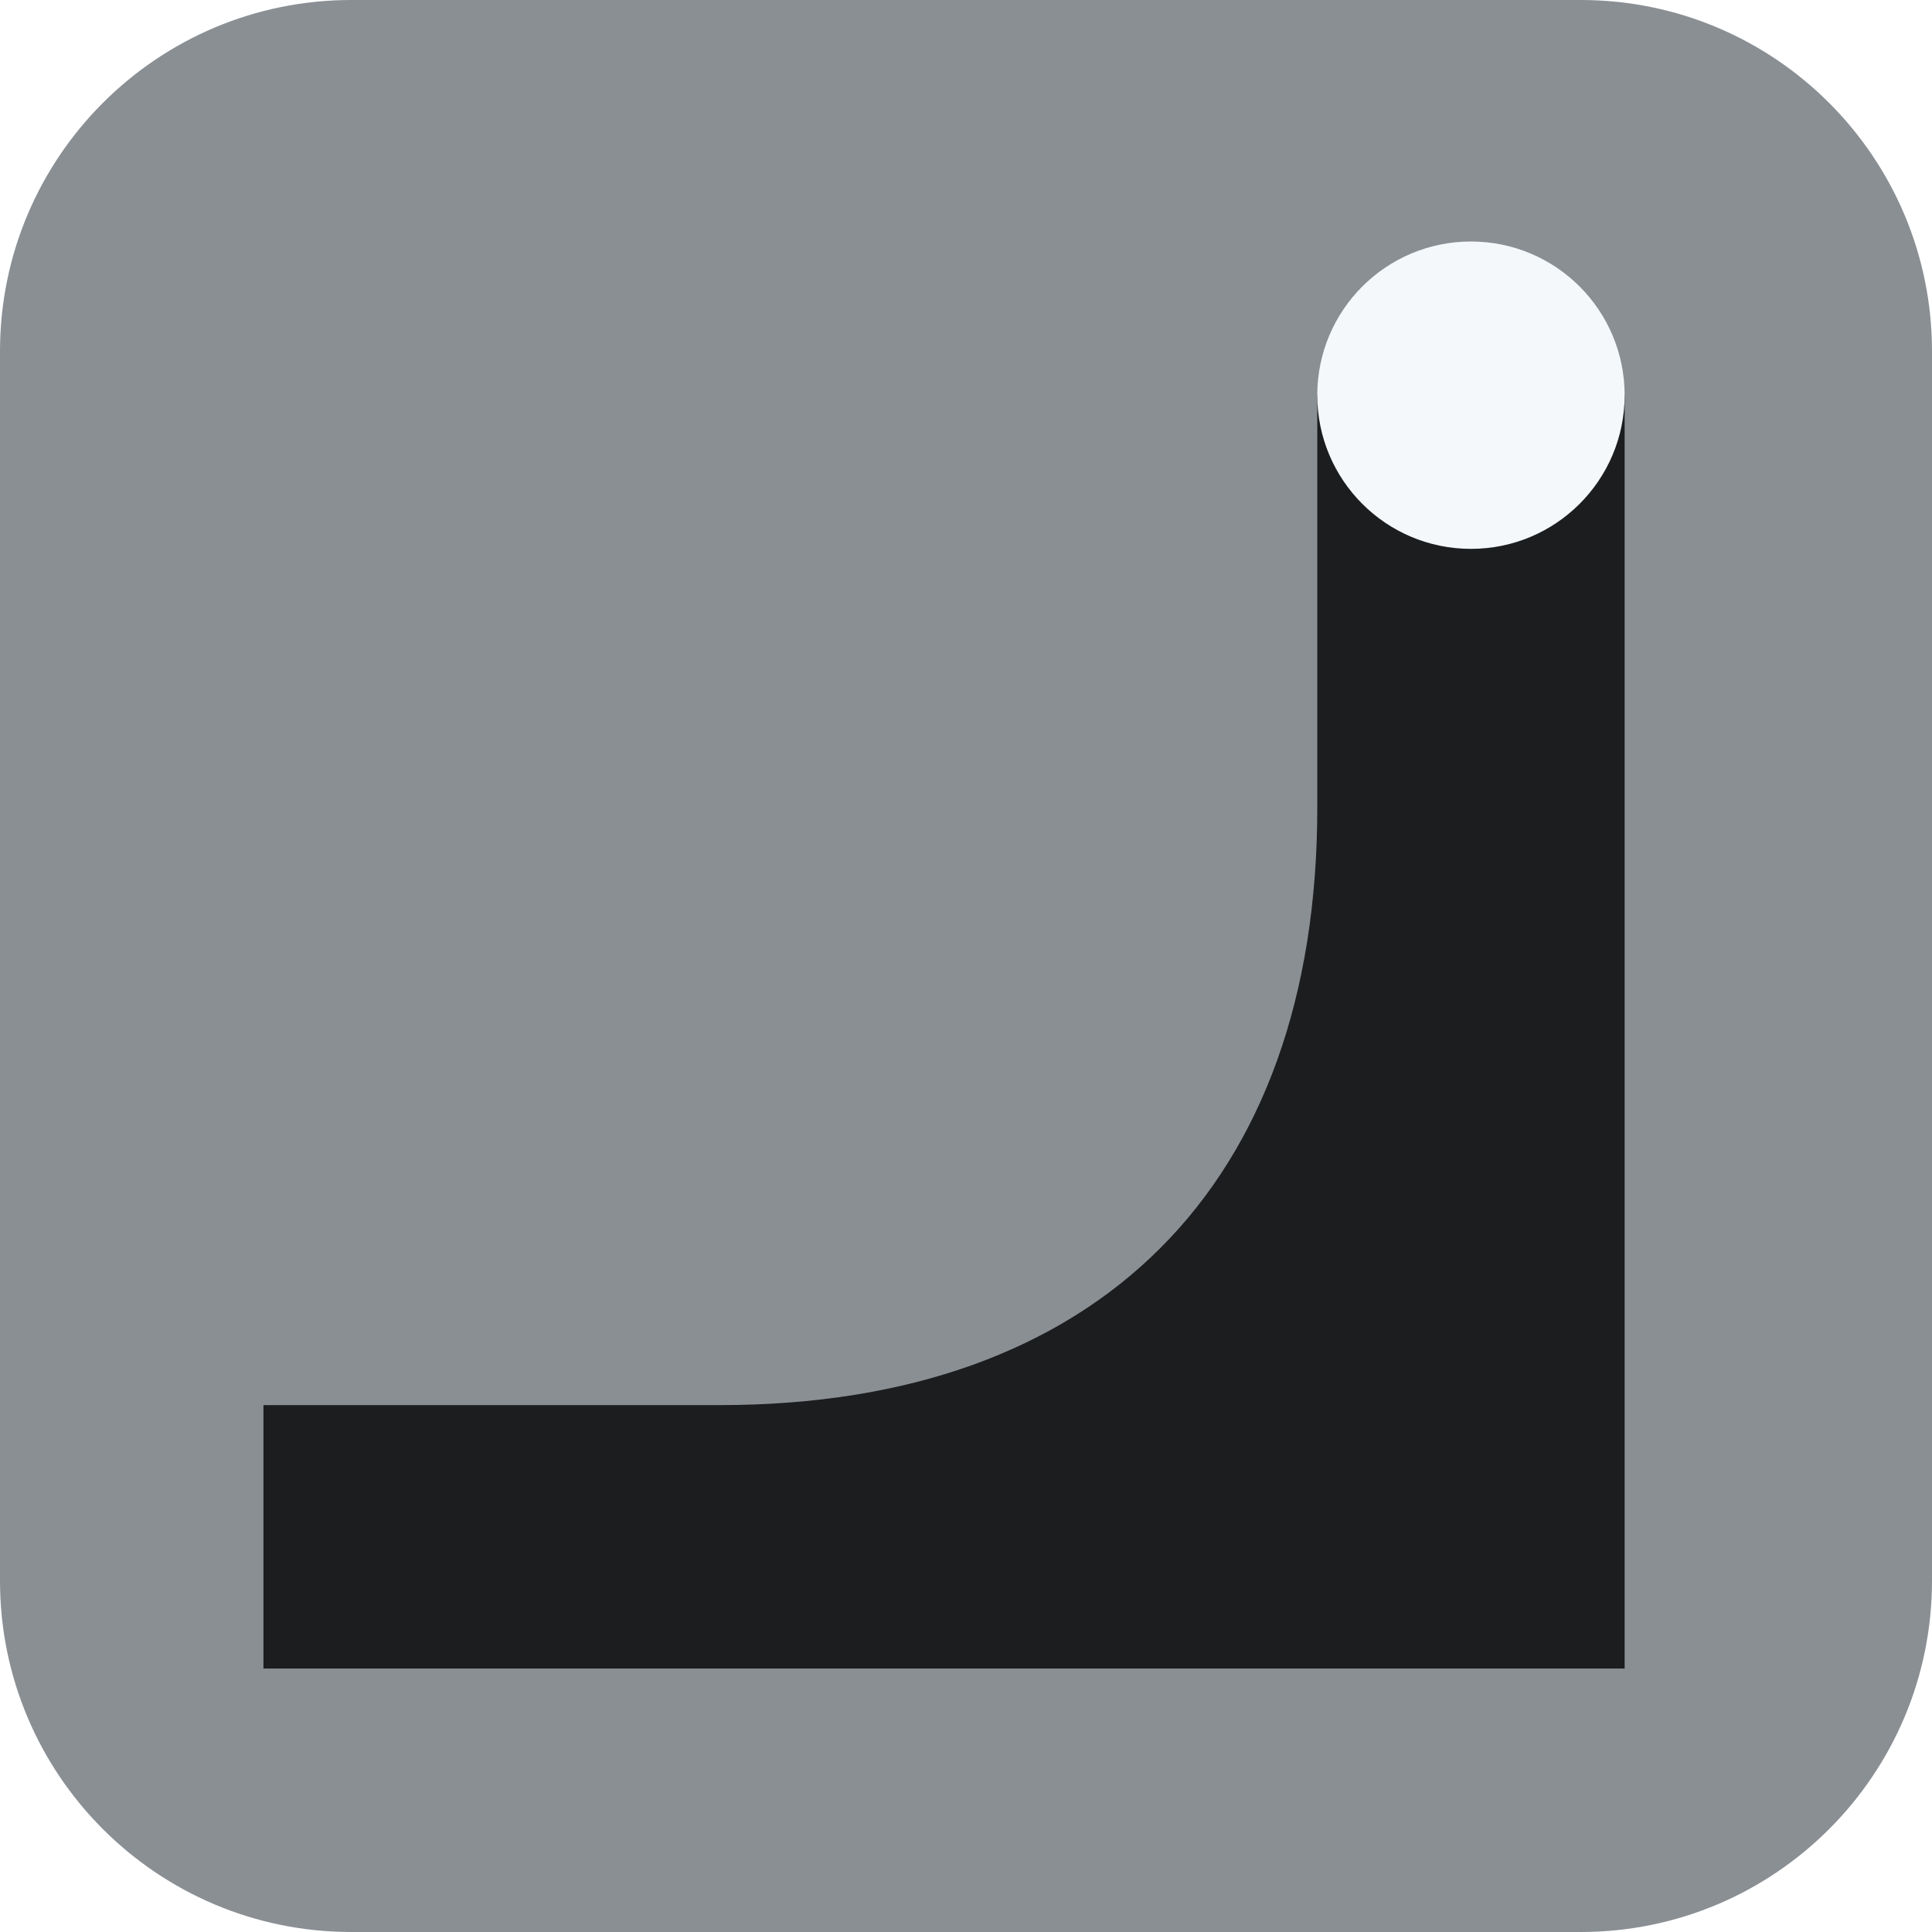
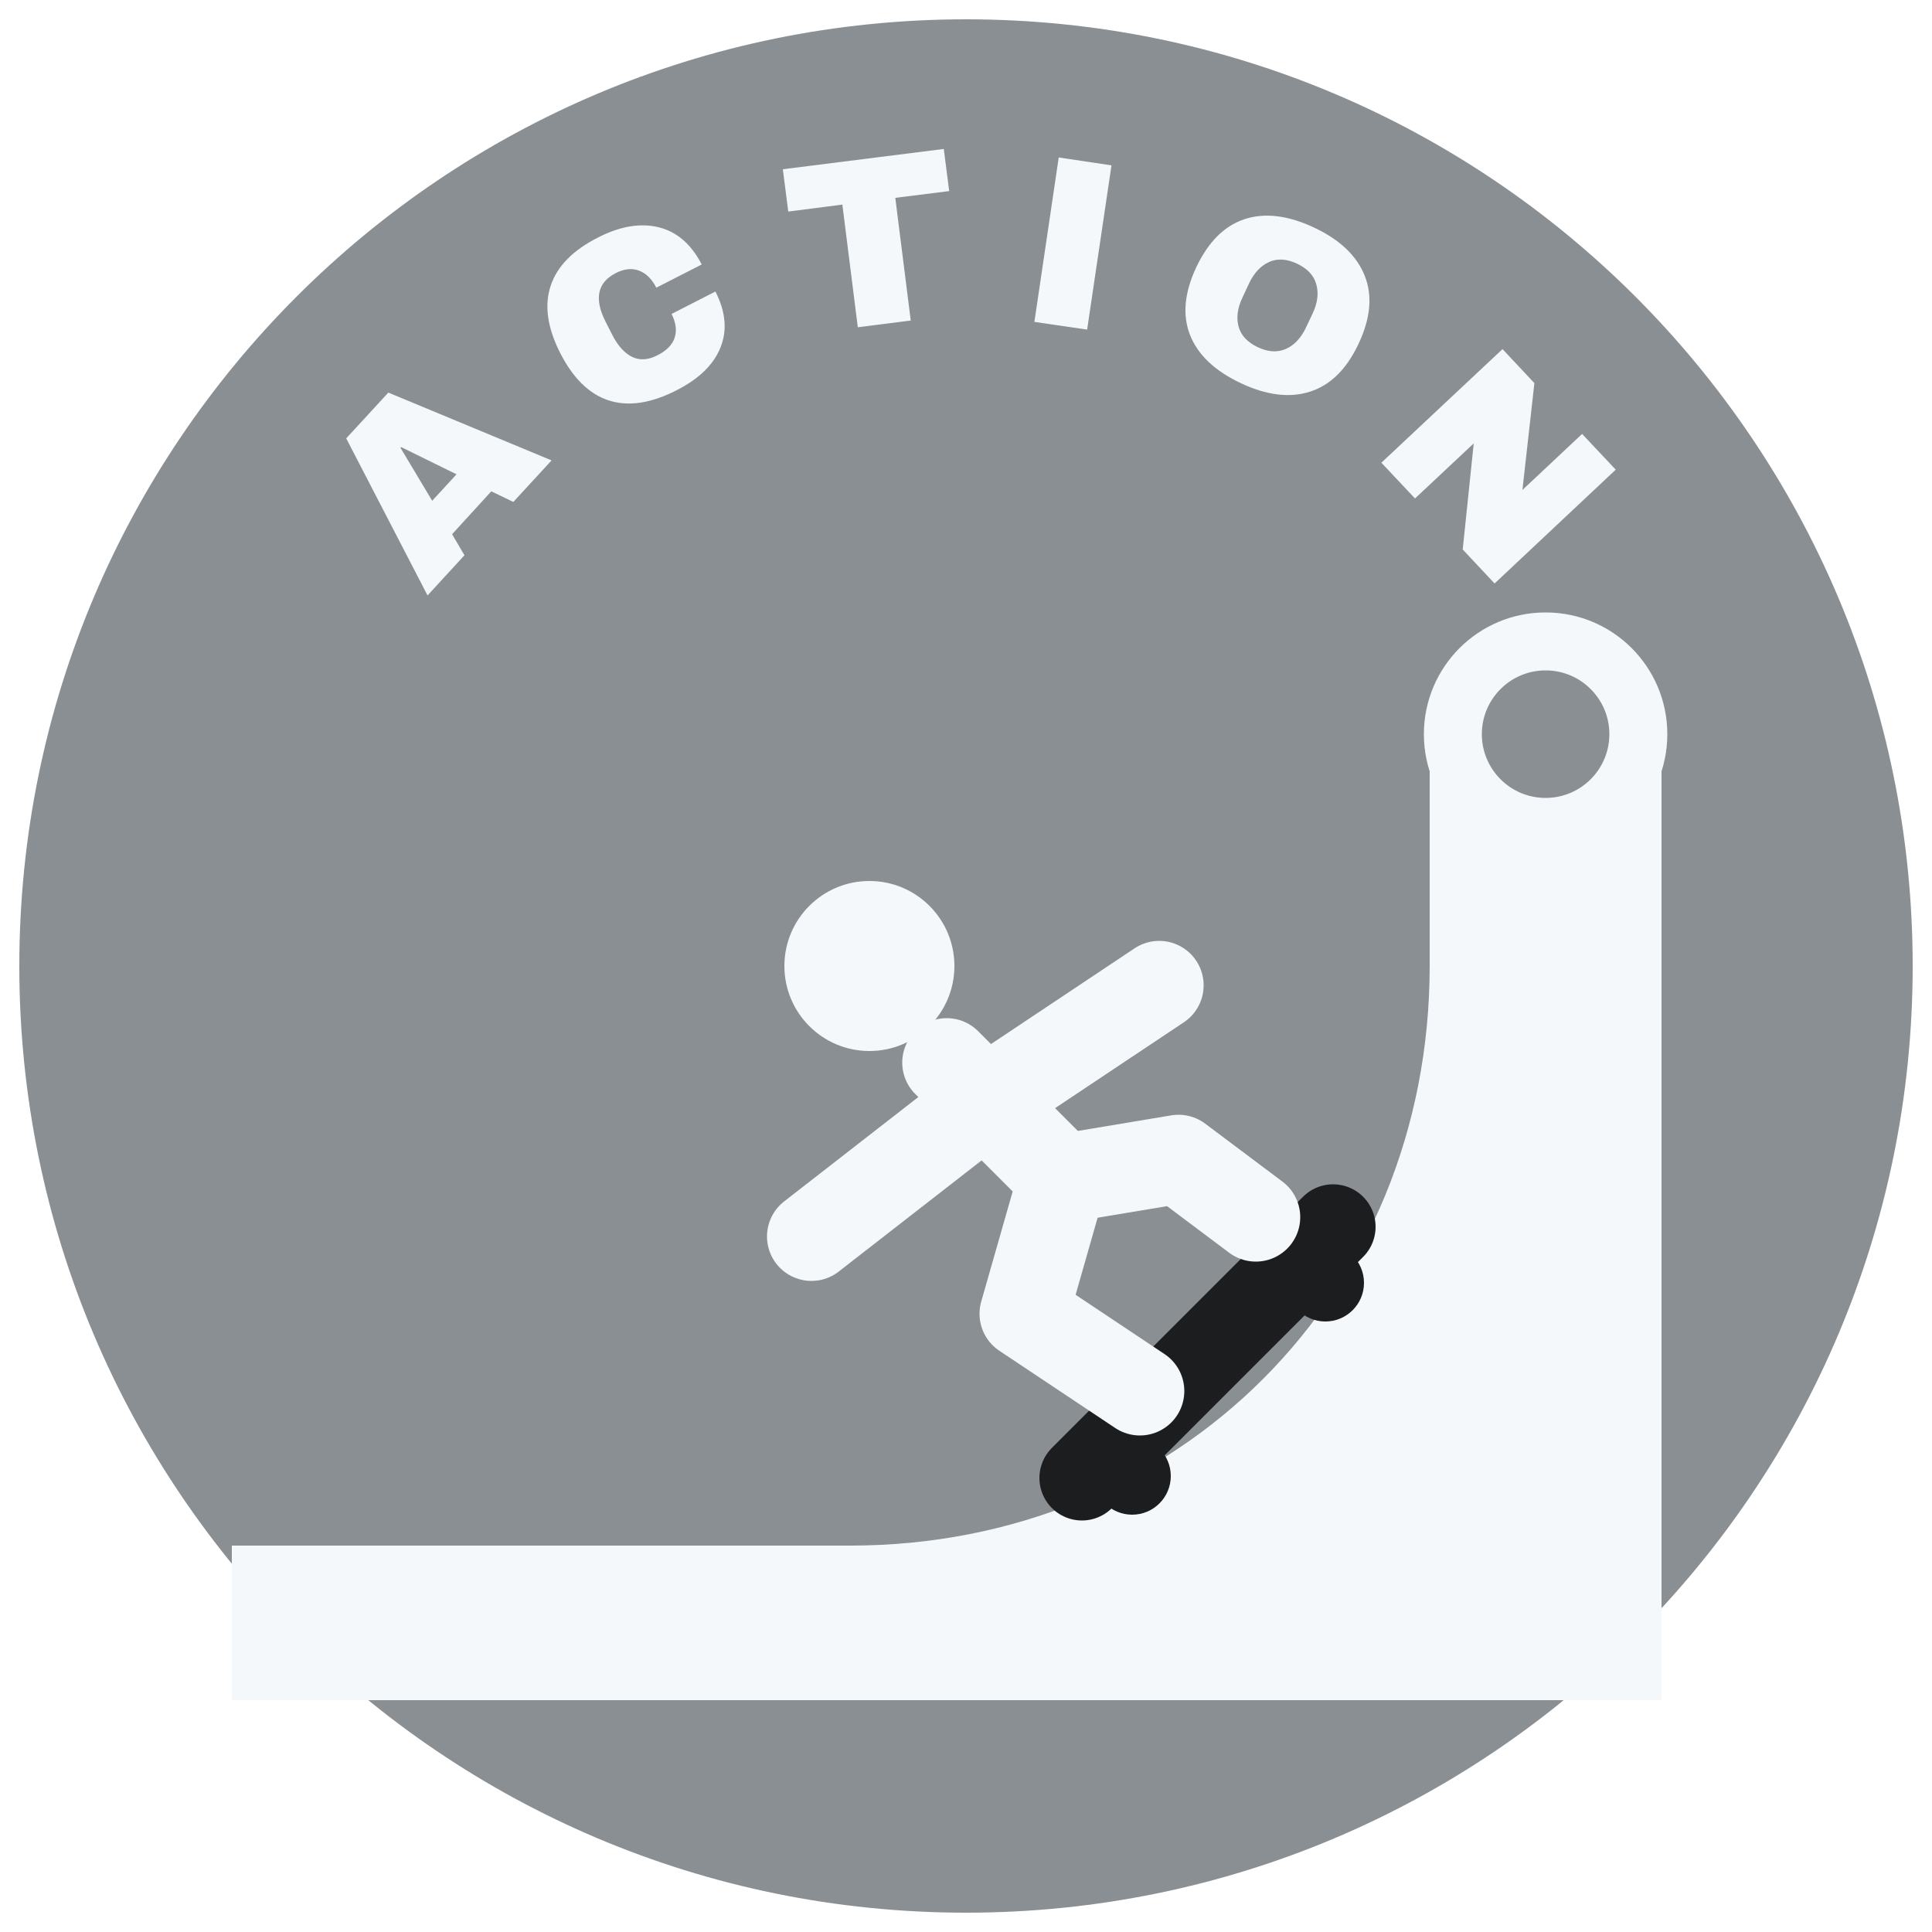
- <svg xmlns="http://www.w3.org/2000/svg" width="512" height="512" viewBox="0 0 22 22" role="img" aria-label="concrete action">
-   <rect width="22" height="22" rx="4" fill="#8a8f94" />
-   <path d="M3 19v-3h5.2c4.3 0 6.8-2.5 6.8-6.8V4.5h3.5V19z" fill="#1c1d1f" />
-   <circle cx="16.75" cy="4.5" r="1.75" fill="#f5f8fb" />
+ <svg xmlns="http://www.w3.org/2000/svg" width="512" height="512" viewBox="0 0 100 100" role="img" aria-label="concrete action">
+   <circle cx="50" cy="50" r="49" fill="#8a8f94" />
+   <path d="M26.57 25.98 25.43 25.43 23.4 27.65 24.04 28.74 22.13 30.82 17.92 22.69 20.1 20.32 28.55 23.83ZM22.37 25.92 23.63 24.55 20.76 23.14 20.73 23.18Z M36.32 13.69 33.97 14.89Q33.63 14.22 33.08 14.01Q32.53 13.8 31.88 14.13Q31.14 14.51 31.02 15.16Q30.91 15.8 31.34 16.64L31.7 17.35Q32.12 18.17 32.71 18.47Q33.3 18.76 34.03 18.39Q34.74 18.03 34.92 17.48Q35.1 16.92 34.76 16.25L37.03 15.09Q37.83 16.66 37.29 17.99Q36.76 19.32 35 20.21Q33.04 21.21 31.52 20.73Q30 20.24 29 18.28Q28 16.32 28.5 14.8Q29 13.28 30.96 12.29Q32.66 11.42 34.08 11.76Q35.51 12.11 36.32 13.69Z M46.34 10.24 47.14 16.59 44.4 16.94 43.6 10.59 40.8 10.95 40.52 8.76 48.85 7.71 49.13 9.89Z M53.54 16.66 54.8 8.15 57.53 8.56 56.27 17.06Z M70.32 17.79Q69.4 19.76 67.81 20.27Q66.23 20.78 64.22 19.83Q62.21 18.88 61.6 17.35Q60.99 15.81 61.92 13.83Q62.86 11.85 64.43 11.34Q66 10.83 68.02 11.78Q70.03 12.73 70.64 14.28Q71.25 15.82 70.32 17.79ZM64.65 14.67 64.31 15.4Q63.92 16.22 64.11 16.91Q64.3 17.59 65.1 17.97Q65.9 18.35 66.56 18.06Q67.21 17.77 67.6 16.95L67.94 16.23Q68.33 15.4 68.13 14.71Q67.94 14.03 67.14 13.65Q66.33 13.27 65.69 13.56Q65.04 13.85 64.65 14.67Z M75.71 28.44 76.28 22.95 73.24 25.8 71.5 23.95 77.77 18.07 79.42 19.83 78.8 25.36 81.89 22.46 83.63 24.31 77.36 30.2Z" fill="#f5f8fb" />
+   <path d="M12 88V80h32c17 0 30-13 30-30V38h12v50z" fill="#f5f8fb" />
+   <circle cx="80" cy="38" r="4.8" fill="#8a8f94" stroke="#f5f8fb" stroke-width="3" />
+   <path d="M56 76.5l13-13" stroke="#1c1d1f" stroke-width="4.4" stroke-linecap="round" />
+   <circle cx="58.6" cy="76.4" r="2" fill="#1c1d1f" />
+   <circle cx="68.6" cy="66.4" r="2" fill="#1c1d1f" />
+   <circle cx="45" cy="50" r="4.4" fill="#f5f8fb" />
+   <path d="M49 55l6 6" fill="none" stroke="#f5f8fb" stroke-width="4.6" stroke-linecap="round" stroke-linejoin="round" />
+   <path d="M55 61l-2 7 6 4M55 61l6-1 4 3" fill="none" stroke="#f5f8fb" stroke-width="4.6" stroke-linecap="round" stroke-linejoin="round" />
+   <path d="M51 57l-9 7M51 57l9-6" fill="none" stroke="#f5f8fb" stroke-width="4.6" stroke-linecap="round" stroke-linejoin="round" />
</svg>
